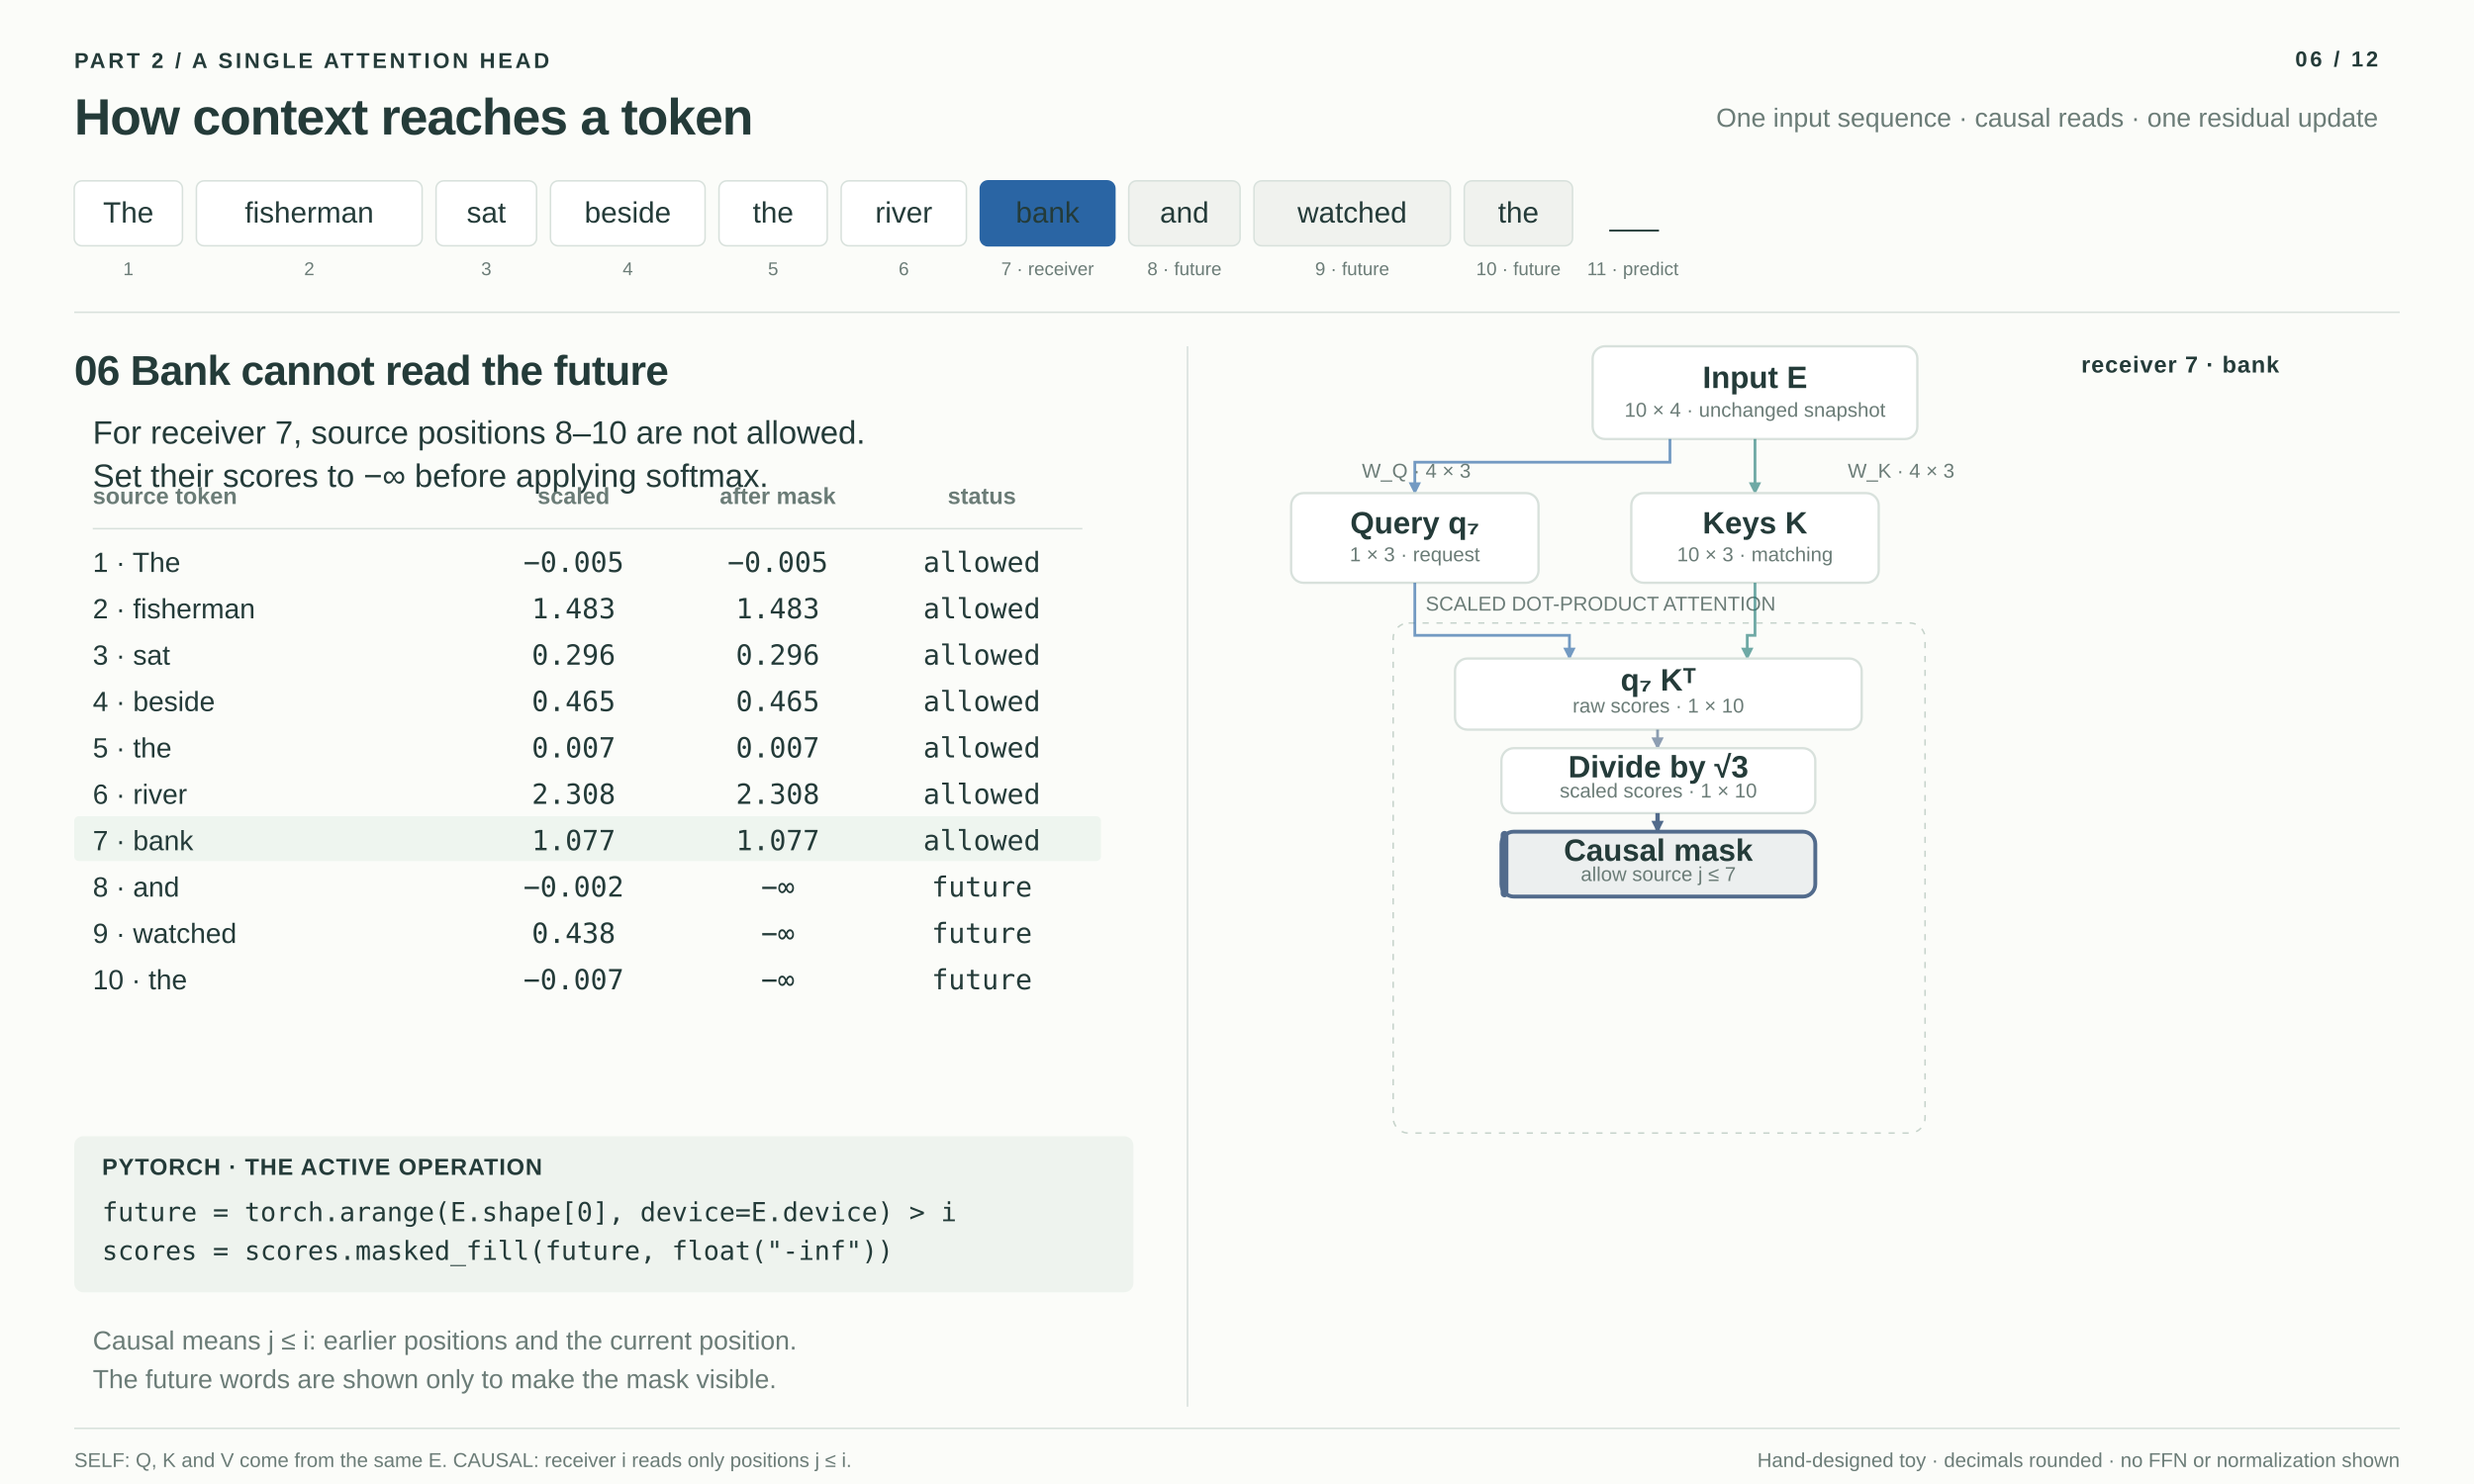
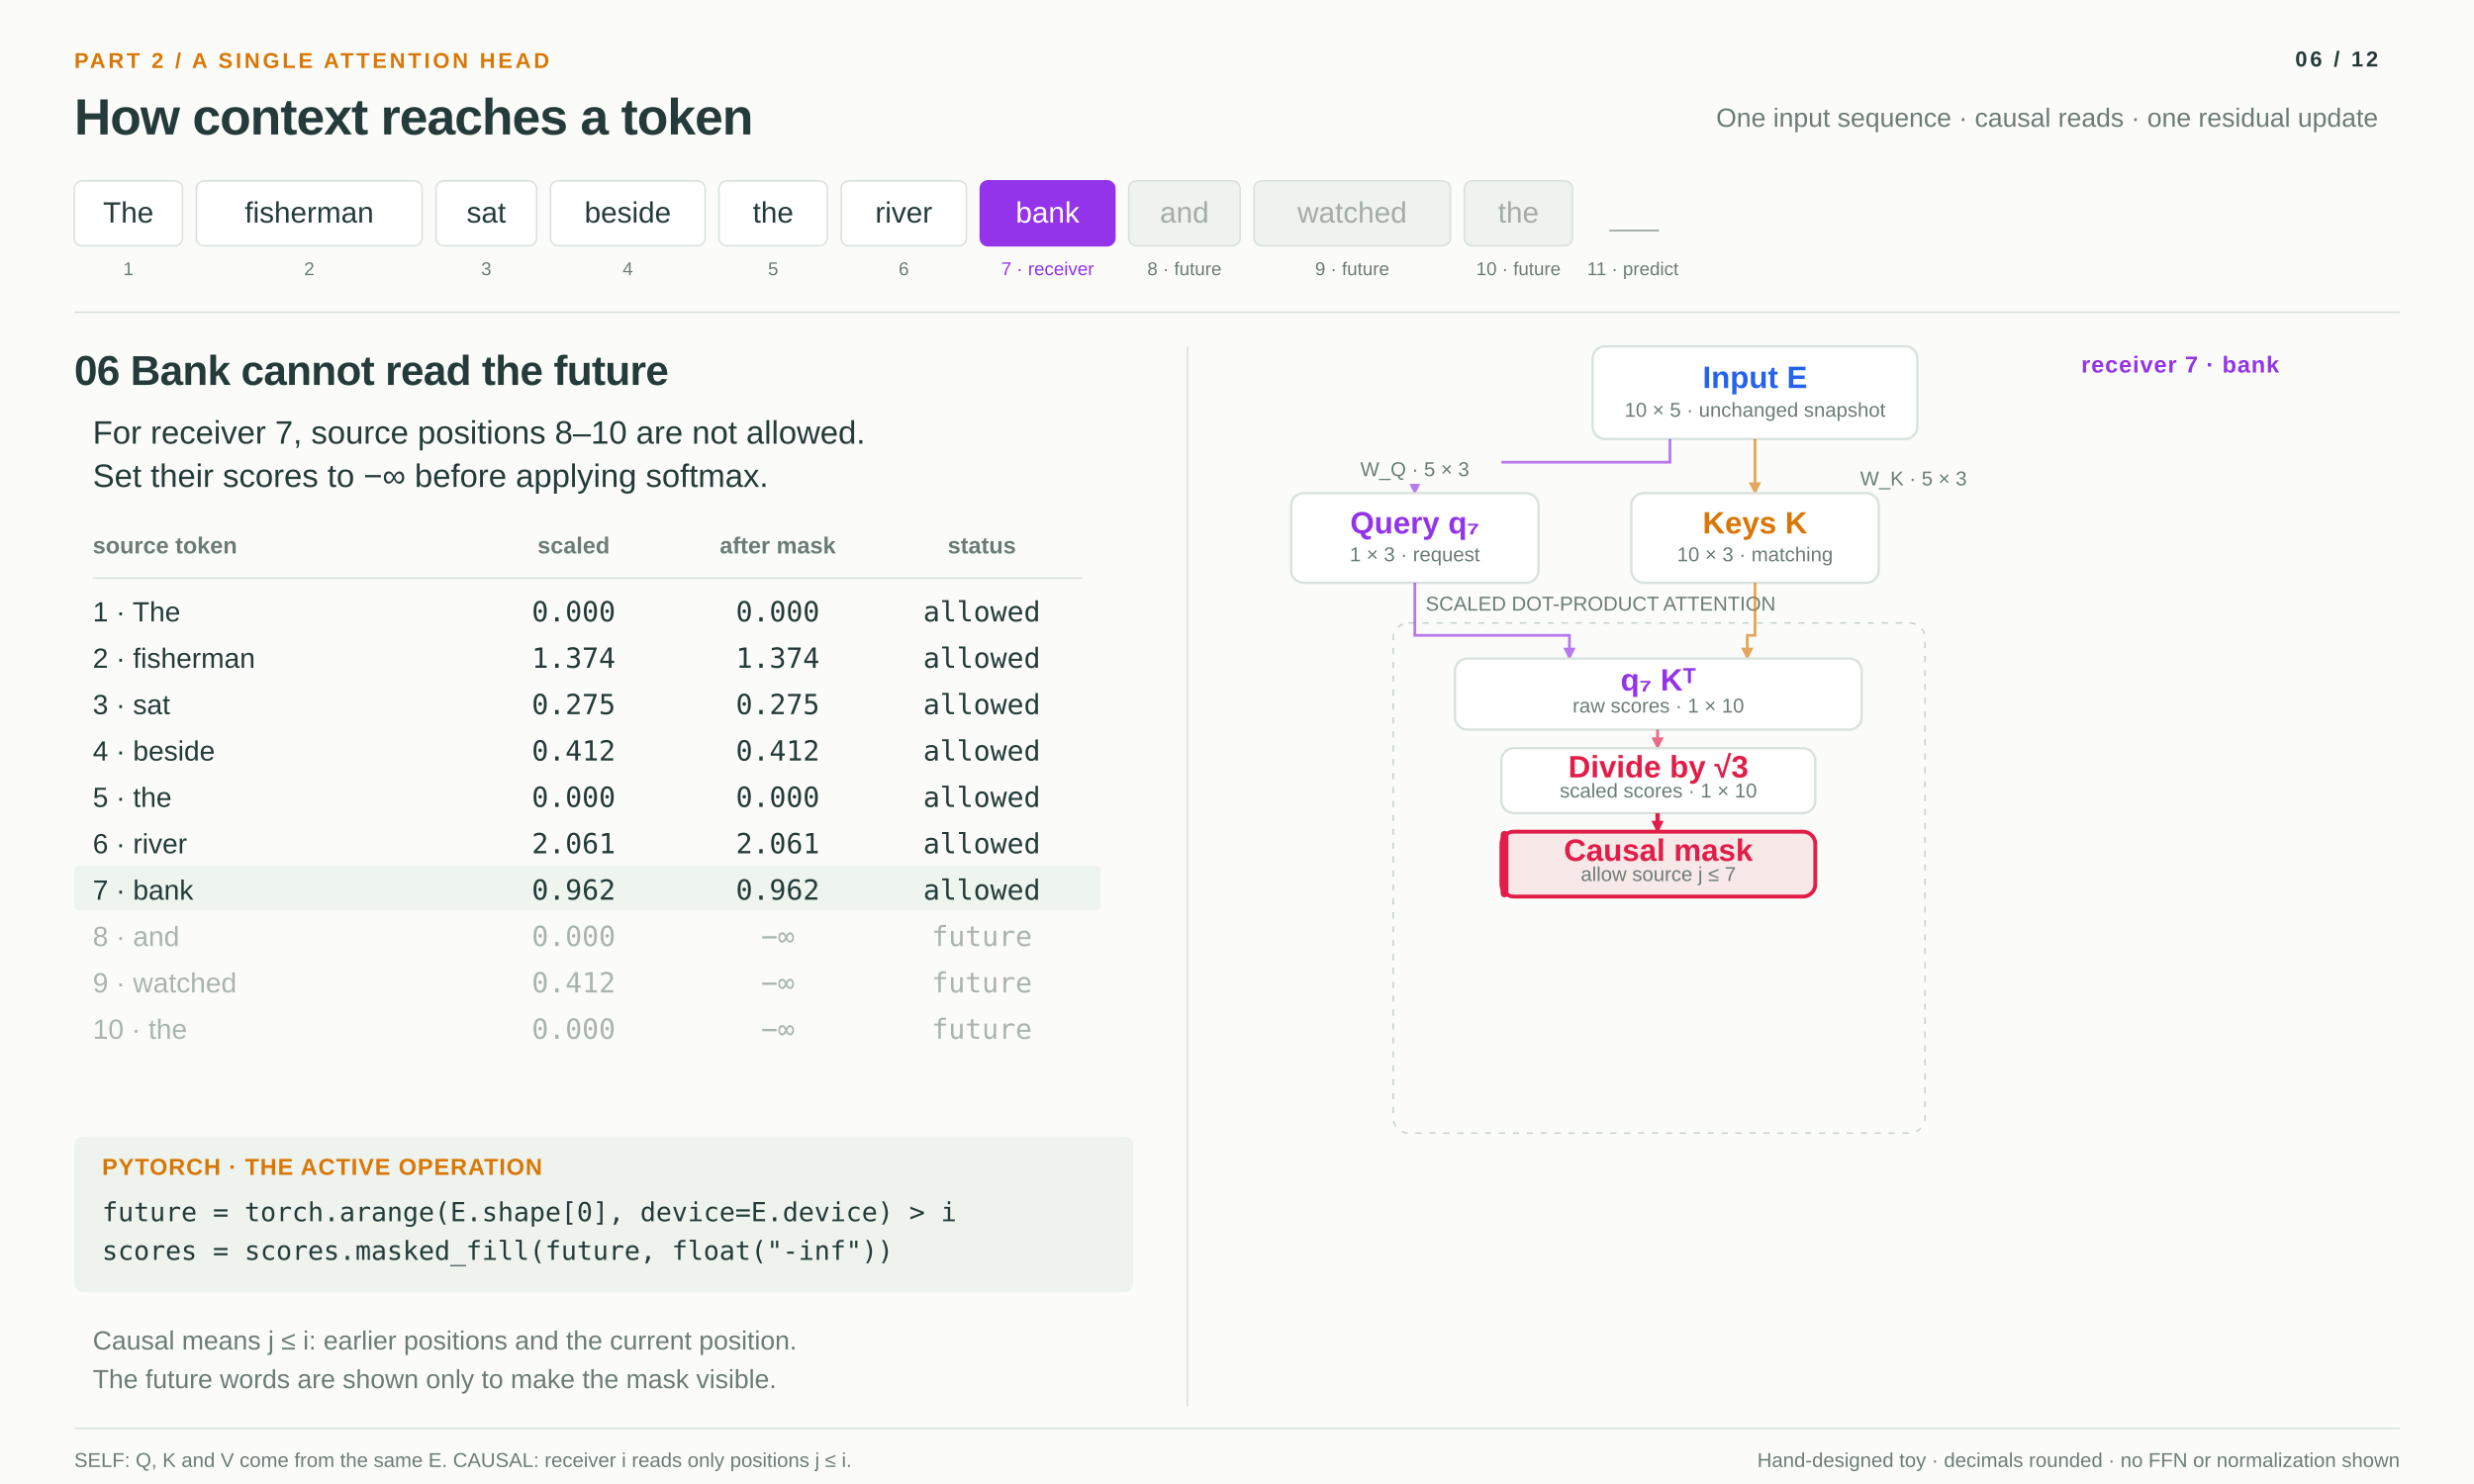
- <svg xmlns="http://www.w3.org/2000/svg" width="1600" height="960" viewBox="0 0 1600 960" role="img" aria-labelledby="stage-5-title stage-5-desc">
+ <svg xmlns="http://www.w3.org/2000/svg" id="stage-5-svg" width="1600" height="960" viewBox="0 0 1600 960" role="img" aria-labelledby="stage-5-title stage-5-desc">
  <defs>
    <marker id="stage-5-q" markerWidth="8" markerHeight="8" refX="7" refY="4" orient="auto" markerUnits="userSpaceOnUse">
-       <path d="M0 0 L8 4 L0 8 Z" fill="#2a65a4" />
+       <path d="M0 0 L8 4 L0 8 Z" fill="#9333ea" />
    </marker>
    <marker id="stage-5-k" markerWidth="8" markerHeight="8" refX="7" refY="4" orient="auto" markerUnits="userSpaceOnUse">
-       <path d="M0 0 L8 4 L0 8 Z" fill="#247c78" />
+       <path d="M0 0 L8 4 L0 8 Z" fill="#d97706" />
    </marker>
    <marker id="stage-5-v" markerWidth="8" markerHeight="8" refX="7" refY="4" orient="auto" markerUnits="userSpaceOnUse">
-       <path d="M0 0 L8 4 L0 8 Z" fill="#ae6825" />
+       <path d="M0 0 L8 4 L0 8 Z" fill="#0d9488" />
    </marker>
    <marker id="stage-5-a" markerWidth="8" markerHeight="8" refX="7" refY="4" orient="auto" markerUnits="userSpaceOnUse">
-       <path d="M0 0 L8 4 L0 8 Z" fill="#526b8c" />
+       <path d="M0 0 L8 4 L0 8 Z" fill="#e11d48" />
    </marker>
    <marker id="stage-5-m" markerWidth="8" markerHeight="8" refX="7" refY="4" orient="auto" markerUnits="userSpaceOnUse">
-       <path d="M0 0 L8 4 L0 8 Z" fill="#a36b2b" />
+       <path d="M0 0 L8 4 L0 8 Z" fill="#0d9488" />
    </marker>
    <marker id="stage-5-d" markerWidth="8" markerHeight="8" refX="7" refY="4" orient="auto" markerUnits="userSpaceOnUse">
-       <path d="M0 0 L8 4 L0 8 Z" fill="#357957" />
+       <path d="M0 0 L8 4 L0 8 Z" fill="#16a34a" />
    </marker>
    <marker id="stage-5-e" markerWidth="8" markerHeight="8" refX="7" refY="4" orient="auto" markerUnits="userSpaceOnUse">
-       <path d="M0 0 L8 4 L0 8 Z" fill="#485f59" />
+       <path d="M0 0 L8 4 L0 8 Z" fill="#2563eb" />
    </marker>
  </defs>
-   <style>text{font-family:'Avenir Next','Segoe UI',Arial,sans-serif;fill:#243b39}.eyebrow{font-size:14px;font-weight:700;letter-spacing:1.8px}.heading{font-size:33px;font-weight:600;letter-spacing:-.6px}.stage-title{font-size:27px;font-weight:600;letter-spacing:-.4px}.body{font-size:21px}.detail{font-size:17px;fill:#6b7c77}.axis{font-size:16px;fill:#6b7c77}.smallcap{font-size:15px;font-weight:700;letter-spacing:.6px}.formula{font-family:'STIX Two Text',Georgia,serif;font-size:26px}.number{font-family:'SFMono-Regular',Consolas,monospace;font-size:24px}.table-number{font-family:'SFMono-Regular',Consolas,monospace;font-size:18px}.table-label{font-size:18px}.table-head{font-size:15px;font-weight:600;fill:#6b7c77}.node-title{font-size:20px;font-weight:600}.node-caption{font-size:13px;fill:#6b7c77}.code{font-family:'SFMono-Regular',Consolas,monospace;font-size:17px}.token{font-size:19px}.position{font-size:12px;fill:#6b7c77}.tiny{font-size:13px;fill:#6b7c77}</style>
+   <style>#stage-5-svg text{font-family:'Avenir Next','Segoe UI',Arial,sans-serif;fill:#243b39}#stage-5-svg .eyebrow{font-size:14px;font-weight:700;letter-spacing:1.8px}#stage-5-svg .heading{font-size:33px;font-weight:600;letter-spacing:-.6px}#stage-5-svg .stage-title{font-size:27px;font-weight:600;letter-spacing:-.4px}#stage-5-svg .body{font-size:21px}#stage-5-svg .detail{font-size:17px;fill:#6b7c77}#stage-5-svg .axis{font-size:16px;fill:#6b7c77}#stage-5-svg .smallcap{font-size:15px;font-weight:700;letter-spacing:.6px}#stage-5-svg .formula{font-family:'STIX Two Text',Georgia,serif;font-size:26px}#stage-5-svg .number{font-family:'SFMono-Regular',Consolas,monospace;font-size:24px}#stage-5-svg .table-number{font-family:'SFMono-Regular',Consolas,monospace;font-size:18px}#stage-5-svg .table-label{font-size:18px}#stage-5-svg .table-head{font-size:15px;font-weight:600;fill:#6b7c77}#stage-5-svg .node-title{font-size:20px;font-weight:600}#stage-5-svg .node-caption{font-size:13px;fill:#6b7c77}#stage-5-svg .code{font-family:'SFMono-Regular',Consolas,monospace;font-size:17px}#stage-5-svg .token{font-size:19px}#stage-5-svg .position{font-size:12px;fill:#6b7c77}#stage-5-svg .tiny{font-size:13px;fill:#6b7c77}</style>
  <rect x="0" y="0" width="1600" height="960" rx="0" fill="#fbfcf9" stroke="none" />
-   <text x="48" y="44" class="eyebrow" fill="#247c78">PART 2 / A SINGLE ATTENTION HEAD</text>
+   <text x="48" y="44" class="eyebrow" style="fill:#d97706">PART 2 / A SINGLE ATTENTION HEAD</text>
  <text x="48" y="87" class="heading">How context reaches a token</text>
  <text x="1538" y="43" class="eyebrow" text-anchor="end">06 / 12</text>
  <text x="1538" y="82" class="detail" text-anchor="end">One input sequence · causal reads · one residual update</text>
  <rect x="48" y="117" width="70" height="42" rx="5" fill="white" stroke="#d8e1dc" />
-   <text x="83" y="144" class="token" text-anchor="middle" fill="#243b39">The</text>
+   <text x="83" y="144" class="token" text-anchor="middle" style="fill:#243b39">The</text>
  <text x="83" y="178" class="position" text-anchor="middle">1</text>
  <rect x="127" y="117" width="146" height="42" rx="5" fill="white" stroke="#d8e1dc" />
-   <text x="200" y="144" class="token" text-anchor="middle" fill="#243b39">fisherman</text>
+   <text x="200" y="144" class="token" text-anchor="middle" style="fill:#243b39">fisherman</text>
  <text x="200" y="178" class="position" text-anchor="middle">2</text>
  <rect x="282" y="117" width="65" height="42" rx="5" fill="white" stroke="#d8e1dc" />
-   <text x="314.5" y="144" class="token" text-anchor="middle" fill="#243b39">sat</text>
+   <text x="314.5" y="144" class="token" text-anchor="middle" style="fill:#243b39">sat</text>
  <text x="314.5" y="178" class="position" text-anchor="middle">3</text>
  <rect x="356" y="117" width="100" height="42" rx="5" fill="white" stroke="#d8e1dc" />
-   <text x="406" y="144" class="token" text-anchor="middle" fill="#243b39">beside</text>
+   <text x="406" y="144" class="token" text-anchor="middle" style="fill:#243b39">beside</text>
  <text x="406" y="178" class="position" text-anchor="middle">4</text>
  <rect x="465" y="117" width="70" height="42" rx="5" fill="white" stroke="#d8e1dc" />
-   <text x="500" y="144" class="token" text-anchor="middle" fill="#243b39">the</text>
+   <text x="500" y="144" class="token" text-anchor="middle" style="fill:#243b39">the</text>
  <text x="500" y="178" class="position" text-anchor="middle">5</text>
  <rect x="544" y="117" width="81" height="42" rx="5" fill="white" stroke="#d8e1dc" />
-   <text x="584.5" y="144" class="token" text-anchor="middle" fill="#243b39">river</text>
+   <text x="584.5" y="144" class="token" text-anchor="middle" style="fill:#243b39">river</text>
  <text x="584.5" y="178" class="position" text-anchor="middle">6</text>
-   <rect x="634" y="117" width="87" height="42" rx="5" fill="#2a65a4" stroke="#2a65a4" />
-   <text x="677.5" y="144" class="token" text-anchor="middle" fill="white">bank</text>
-   <text x="677.5" y="178" class="position" text-anchor="middle" fill="#2a65a4">7 · receiver</text>
+   <rect x="634" y="117" width="87" height="42" rx="5" fill="#9333ea" stroke="#9333ea" />
+   <text x="677.5" y="144" class="token" text-anchor="middle" style="fill:white">bank</text>
+   <text x="677.5" y="178" class="position" text-anchor="middle" style="fill:#9333ea">7 · receiver</text>
  <rect x="730" y="117" width="72" height="42" rx="5" fill="#f0f2ee" stroke="#d8e1dc" />
-   <text x="766" y="144" class="token" text-anchor="middle" fill="#a2ada6">and</text>
+   <text x="766" y="144" class="token" text-anchor="middle" style="fill:#a2ada6">and</text>
  <text x="766" y="178" class="position" text-anchor="middle">8 · future</text>
  <rect x="811" y="117" width="127" height="42" rx="5" fill="#f0f2ee" stroke="#d8e1dc" />
-   <text x="874.5" y="144" class="token" text-anchor="middle" fill="#a2ada6">watched</text>
+   <text x="874.5" y="144" class="token" text-anchor="middle" style="fill:#a2ada6">watched</text>
  <text x="874.5" y="178" class="position" text-anchor="middle">9 · future</text>
  <rect x="947" y="117" width="70" height="42" rx="5" fill="#f0f2ee" stroke="#d8e1dc" />
-   <text x="982" y="144" class="token" text-anchor="middle" fill="#a2ada6">the</text>
+   <text x="982" y="144" class="token" text-anchor="middle" style="fill:#a2ada6">the</text>
  <text x="982" y="178" class="position" text-anchor="middle">10 · future</text>
-   <text x="1041" y="146" class="token" fill="#a2ada6">___</text>
+   <text x="1041" y="146" class="token" style="fill:#a2ada6">___</text>
  <text x="1056" y="178" class="position" text-anchor="middle">11 · predict</text>
  <line x1="48" y1="202" x2="1552" y2="202" stroke="#d8e1dc" />
  <text x="48" y="249" class="stage-title">06   Bank cannot read the future</text>
  <text x="60" y="287" class="body">For receiver 7, source positions 8–10 are not allowed.</text>
  <text x="60" y="315" class="body">Set their scores to −∞ before applying softmax.</text>
-   <text x="60" y="326" class="table-head">source token</text>
-   <text x="371" y="326" class="table-head" text-anchor="middle">scaled</text>
-   <text x="503" y="326" class="table-head" text-anchor="middle">after mask</text>
-   <text x="635" y="326" class="table-head" text-anchor="middle">status</text>
-   <line x1="60" y1="342" x2="700" y2="342" stroke="#d8e1dc" />
-   <text x="60" y="370" class="table-label" fill="#243b39">1 · The</text>
-   <text x="371" y="370" class="table-number" text-anchor="middle" fill="#243b39">−0.005</text>
-   <text x="503" y="370" class="table-number" text-anchor="middle" fill="#243b39">−0.005</text>
-   <text x="635" y="370" class="table-number" text-anchor="middle" fill="#243b39">allowed</text>
-   <text x="60" y="400" class="table-label" fill="#243b39">2 · fisherman</text>
-   <text x="371" y="400" class="table-number" text-anchor="middle" fill="#243b39">1.483</text>
-   <text x="503" y="400" class="table-number" text-anchor="middle" fill="#243b39">1.483</text>
-   <text x="635" y="400" class="table-number" text-anchor="middle" fill="#243b39">allowed</text>
-   <text x="60" y="430" class="table-label" fill="#243b39">3 · sat</text>
-   <text x="371" y="430" class="table-number" text-anchor="middle" fill="#243b39">0.296</text>
-   <text x="503" y="430" class="table-number" text-anchor="middle" fill="#243b39">0.296</text>
-   <text x="635" y="430" class="table-number" text-anchor="middle" fill="#243b39">allowed</text>
-   <text x="60" y="460" class="table-label" fill="#243b39">4 · beside</text>
-   <text x="371" y="460" class="table-number" text-anchor="middle" fill="#243b39">0.465</text>
-   <text x="503" y="460" class="table-number" text-anchor="middle" fill="#243b39">0.465</text>
-   <text x="635" y="460" class="table-number" text-anchor="middle" fill="#243b39">allowed</text>
-   <text x="60" y="490" class="table-label" fill="#243b39">5 · the</text>
-   <text x="371" y="490" class="table-number" text-anchor="middle" fill="#243b39">0.007</text>
-   <text x="503" y="490" class="table-number" text-anchor="middle" fill="#243b39">0.007</text>
-   <text x="635" y="490" class="table-number" text-anchor="middle" fill="#243b39">allowed</text>
-   <text x="60" y="520" class="table-label" fill="#243b39">6 · river</text>
-   <text x="371" y="520" class="table-number" text-anchor="middle" fill="#243b39">2.308</text>
-   <text x="503" y="520" class="table-number" text-anchor="middle" fill="#243b39">2.308</text>
-   <text x="635" y="520" class="table-number" text-anchor="middle" fill="#243b39">allowed</text>
-   <rect x="48" y="528" width="664" height="29" rx="3" fill="#eef5ef" stroke="none" />
-   <text x="60" y="550" class="table-label" fill="#243b39">7 · bank</text>
-   <text x="371" y="550" class="table-number" text-anchor="middle" fill="#243b39">1.077</text>
-   <text x="503" y="550" class="table-number" text-anchor="middle" fill="#243b39">1.077</text>
-   <text x="635" y="550" class="table-number" text-anchor="middle" fill="#243b39">allowed</text>
-   <text x="60" y="580" class="table-label" fill="#a9b4af">8 · and</text>
-   <text x="371" y="580" class="table-number" text-anchor="middle" fill="#a9b4af">−0.002</text>
-   <text x="503" y="580" class="table-number" text-anchor="middle" fill="#a9b4af">−∞</text>
-   <text x="635" y="580" class="table-number" text-anchor="middle" fill="#a9b4af">future</text>
-   <text x="60" y="610" class="table-label" fill="#a9b4af">9 · watched</text>
-   <text x="371" y="610" class="table-number" text-anchor="middle" fill="#a9b4af">0.438</text>
-   <text x="503" y="610" class="table-number" text-anchor="middle" fill="#a9b4af">−∞</text>
-   <text x="635" y="610" class="table-number" text-anchor="middle" fill="#a9b4af">future</text>
-   <text x="60" y="640" class="table-label" fill="#a9b4af">10 · the</text>
-   <text x="371" y="640" class="table-number" text-anchor="middle" fill="#a9b4af">−0.007</text>
-   <text x="503" y="640" class="table-number" text-anchor="middle" fill="#a9b4af">−∞</text>
-   <text x="635" y="640" class="table-number" text-anchor="middle" fill="#a9b4af">future</text>
+   <text x="60" y="358" class="table-head">source token</text>
+   <text x="371" y="358" class="table-head" text-anchor="middle">scaled</text>
+   <text x="503" y="358" class="table-head" text-anchor="middle">after mask</text>
+   <text x="635" y="358" class="table-head" text-anchor="middle">status</text>
+   <line x1="60" y1="374" x2="700" y2="374" stroke="#d8e1dc" />
+   <text x="60" y="402" class="table-label" style="fill:#243b39">1 · The</text>
+   <text x="371" y="402" class="table-number" text-anchor="middle" style="fill:#243b39">0.000</text>
+   <text x="503" y="402" class="table-number" text-anchor="middle" style="fill:#243b39">0.000</text>
+   <text x="635" y="402" class="table-number" text-anchor="middle" style="fill:#243b39">allowed</text>
+   <text x="60" y="432" class="table-label" style="fill:#243b39">2 · fisherman</text>
+   <text x="371" y="432" class="table-number" text-anchor="middle" style="fill:#243b39">1.374</text>
+   <text x="503" y="432" class="table-number" text-anchor="middle" style="fill:#243b39">1.374</text>
+   <text x="635" y="432" class="table-number" text-anchor="middle" style="fill:#243b39">allowed</text>
+   <text x="60" y="462" class="table-label" style="fill:#243b39">3 · sat</text>
+   <text x="371" y="462" class="table-number" text-anchor="middle" style="fill:#243b39">0.275</text>
+   <text x="503" y="462" class="table-number" text-anchor="middle" style="fill:#243b39">0.275</text>
+   <text x="635" y="462" class="table-number" text-anchor="middle" style="fill:#243b39">allowed</text>
+   <text x="60" y="492" class="table-label" style="fill:#243b39">4 · beside</text>
+   <text x="371" y="492" class="table-number" text-anchor="middle" style="fill:#243b39">0.412</text>
+   <text x="503" y="492" class="table-number" text-anchor="middle" style="fill:#243b39">0.412</text>
+   <text x="635" y="492" class="table-number" text-anchor="middle" style="fill:#243b39">allowed</text>
+   <text x="60" y="522" class="table-label" style="fill:#243b39">5 · the</text>
+   <text x="371" y="522" class="table-number" text-anchor="middle" style="fill:#243b39">0.000</text>
+   <text x="503" y="522" class="table-number" text-anchor="middle" style="fill:#243b39">0.000</text>
+   <text x="635" y="522" class="table-number" text-anchor="middle" style="fill:#243b39">allowed</text>
+   <text x="60" y="552" class="table-label" style="fill:#243b39">6 · river</text>
+   <text x="371" y="552" class="table-number" text-anchor="middle" style="fill:#243b39">2.061</text>
+   <text x="503" y="552" class="table-number" text-anchor="middle" style="fill:#243b39">2.061</text>
+   <text x="635" y="552" class="table-number" text-anchor="middle" style="fill:#243b39">allowed</text>
+   <rect x="48" y="560" width="664" height="29" rx="3" fill="#eef5ef" stroke="none" />
+   <text x="60" y="582" class="table-label" style="fill:#243b39">7 · bank</text>
+   <text x="371" y="582" class="table-number" text-anchor="middle" style="fill:#243b39">0.962</text>
+   <text x="503" y="582" class="table-number" text-anchor="middle" style="fill:#243b39">0.962</text>
+   <text x="635" y="582" class="table-number" text-anchor="middle" style="fill:#243b39">allowed</text>
+   <text x="60" y="612" class="table-label" style="fill:#a9b4af">8 · and</text>
+   <text x="371" y="612" class="table-number" text-anchor="middle" style="fill:#a9b4af">0.000</text>
+   <text x="503" y="612" class="table-number" text-anchor="middle" style="fill:#a9b4af">−∞</text>
+   <text x="635" y="612" class="table-number" text-anchor="middle" style="fill:#a9b4af">future</text>
+   <text x="60" y="642" class="table-label" style="fill:#a9b4af">9 · watched</text>
+   <text x="371" y="642" class="table-number" text-anchor="middle" style="fill:#a9b4af">0.412</text>
+   <text x="503" y="642" class="table-number" text-anchor="middle" style="fill:#a9b4af">−∞</text>
+   <text x="635" y="642" class="table-number" text-anchor="middle" style="fill:#a9b4af">future</text>
+   <text x="60" y="672" class="table-label" style="fill:#a9b4af">10 · the</text>
+   <text x="371" y="672" class="table-number" text-anchor="middle" style="fill:#a9b4af">0.000</text>
+   <text x="503" y="672" class="table-number" text-anchor="middle" style="fill:#a9b4af">−∞</text>
+   <text x="635" y="672" class="table-number" text-anchor="middle" style="fill:#a9b4af">future</text>
  <rect x="48" y="735" width="685" height="101" rx="6" fill="#eef3ee" stroke="none" />
-   <text x="66" y="760" class="smallcap" fill="#247c78">PYTORCH · THE ACTIVE OPERATION</text>
+   <text x="66" y="760" class="smallcap" style="fill:#d97706">PYTORCH · THE ACTIVE OPERATION</text>
  <text x="66" y="790" class="code">future = torch.arange(E.shape[0], device=E.device) &gt; i</text>
  <text x="66" y="815" class="code">scores = scores.masked_fill(future, float("-inf"))</text>
  <text x="60" y="873" class="detail">Causal means j ≤ i: earlier positions and the current position.</text>
  <text x="60" y="898" class="detail">The future words are shown only to make the mask visible.</text>
  <line x1="768" y1="224" x2="768" y2="910" stroke="#d8e1dc" />
  <g class="node" data-node="input">
    <rect x="1030" y="224" width="210" height="60" rx="8" fill="#ffffff" stroke="#d8e1dc" stroke-width="1.5" />
-     <text x="1135" y="251" class="node-title" text-anchor="middle" fill="#485f59">Input E</text>
-     <text x="1135" y="269.6" class="node-caption" text-anchor="middle">10 × 4 · unchanged snapshot</text>
+     <text x="1135" y="251" class="node-title" text-anchor="middle" style="fill:#2563eb">Input E</text>
+     <text x="1135" y="269.6" class="node-caption" text-anchor="middle">10 × 5 · unchanged snapshot</text>
  </g>
-   <text x="1474" y="241" class="smallcap" fill="#2a65a4" text-anchor="end">receiver 7 · bank</text>
-   <path d="M1080 284 V299 H915 V319" fill="none" stroke="#2a65a4" stroke-width="1.8" opacity="0.65" marker-end="url(#stage-5-q)" />
-   <path d="M1135 284 V319" fill="none" stroke="#247c78" stroke-width="1.8" opacity="0.65" marker-end="url(#stage-5-k)" />
-   <text x="916" y="309" class="tiny" text-anchor="middle">W_Q · 4 × 3</text>
-   <text x="1195" y="309" class="tiny">W_K · 4 × 3</text>
+   <text x="1474" y="241" class="smallcap" style="fill:#9333ea" text-anchor="end">receiver 7 · bank</text>
+   <path d="M1080 284 V299 H915 V319" fill="none" stroke="#9333ea" stroke-width="1.8" opacity="0.65" marker-end="url(#stage-5-q)" />
+   <path d="M1135 284 V319" fill="none" stroke="#d97706" stroke-width="1.8" opacity="0.65" marker-end="url(#stage-5-k)" />
+   <rect x="859" y="292" width="112" height="21" rx="0" fill="#fbfcf9" stroke="none" />
+   <text x="915" y="308" class="tiny" text-anchor="middle">W_Q · 5 × 3</text>
+   <text x="1203" y="314" class="tiny">W_K · 5 × 3</text>
  <g class="node" data-node="q">
    <rect x="835" y="319" width="160" height="58" rx="8" fill="#ffffff" stroke="#d8e1dc" stroke-width="1.5" />
-     <text x="915" y="345.1" class="node-title" text-anchor="middle" fill="#2a65a4">Query q₇</text>
+     <text x="915" y="345.1" class="node-title" text-anchor="middle" style="fill:#9333ea">Query q₇</text>
    <text x="915" y="363.08" class="node-caption" text-anchor="middle">1 × 3 · request</text>
  </g>
  <g class="node" data-node="k">
    <rect x="1055" y="319" width="160" height="58" rx="8" fill="#ffffff" stroke="#d8e1dc" stroke-width="1.5" />
-     <text x="1135" y="345.1" class="node-title" text-anchor="middle" fill="#247c78">Keys K</text>
+     <text x="1135" y="345.1" class="node-title" text-anchor="middle" style="fill:#d97706">Keys K</text>
    <text x="1135" y="363.08" class="node-caption" text-anchor="middle">10 × 3 · matching</text>
  </g>
  <rect x="901" y="403" width="344" height="330" rx="10" fill="none" stroke="#c6d3cb" stroke-dasharray="4 5" />
  <text x="922" y="395" class="tiny">SCALED DOT-PRODUCT ATTENTION</text>
-   <path d="M915 377 V411 H1015 V426" fill="none" stroke="#2a65a4" stroke-width="1.8" opacity="0.65" marker-end="url(#stage-5-q)" />
-   <path d="M1135 377 V411 H1130 V426" fill="none" stroke="#247c78" stroke-width="1.8" opacity="0.65" marker-end="url(#stage-5-k)" />
+   <path d="M915 377 V411 H1015 V426" fill="none" stroke="#9333ea" stroke-width="1.8" opacity="0.65" marker-end="url(#stage-5-q)" />
+   <path d="M1135 377 V411 H1130 V426" fill="none" stroke="#d97706" stroke-width="1.8" opacity="0.65" marker-end="url(#stage-5-k)" />
  <g class="node" data-node="score">
    <rect x="941" y="426" width="263" height="46" rx="8" fill="#ffffff" stroke="#d8e1dc" stroke-width="1.5" />
-     <text x="1072.5" y="446.7" class="node-title" text-anchor="middle" fill="#2a65a4">q₇ Kᵀ</text>
+     <text x="1072.5" y="446.7" class="node-title" text-anchor="middle" style="fill:#9333ea">q₇ Kᵀ</text>
    <text x="1072.5" y="460.96" class="node-caption" text-anchor="middle">raw scores · 1 × 10</text>
  </g>
-   <path d="M1072 472 V484" fill="none" stroke="#526b8c" stroke-width="1.8" opacity="0.65" marker-end="url(#stage-5-a)" />
+   <path d="M1072 472 V484" fill="none" stroke="#e11d48" stroke-width="1.8" opacity="0.65" marker-end="url(#stage-5-a)" />
  <g class="node" data-node="scale">
    <rect x="971" y="484" width="203" height="42" rx="8" fill="#ffffff" stroke="#d8e1dc" stroke-width="1.5" />
-     <text x="1072.5" y="502.9" class="node-title" text-anchor="middle" fill="#526b8c">Divide by √3</text>
+     <text x="1072.5" y="502.9" class="node-title" text-anchor="middle" style="fill:#e11d48">Divide by √3</text>
    <text x="1072.5" y="515.92" class="node-caption" text-anchor="middle">scaled scores · 1 × 10</text>
  </g>
-   <path d="M1072 526 V538" fill="none" stroke="#526b8c" stroke-width="2.8" opacity="1" marker-end="url(#stage-5-a)" />
+   <path d="M1072 526 V538" fill="none" stroke="#e11d48" stroke-width="2.8" opacity="1" marker-end="url(#stage-5-a)" />
  <g class="node" data-node="mask">
-     <rect x="971" y="538" width="203" height="42" rx="8" fill="#526b8c15" stroke="#526b8c" stroke-width="2.5" />
-     <rect x="971" y="538" width="4" height="42" rx="2" fill="#526b8c" stroke="#526b8c" />
-     <text x="1072.5" y="556.9" class="node-title" text-anchor="middle" fill="#526b8c">Causal mask</text>
+     <rect x="971" y="538" width="203" height="42" rx="8" fill="#e11d4815" stroke="#e11d48" stroke-width="2.5" />
+     <rect x="971" y="538" width="4" height="42" rx="2" fill="#e11d48" stroke="#e11d48" />
+     <text x="1072.5" y="556.9" class="node-title" text-anchor="middle" style="fill:#e11d48">Causal mask</text>
    <text x="1072.5" y="569.92" class="node-caption" text-anchor="middle">allow source j ≤ 7</text>
  </g>
  <line x1="48" y1="924" x2="1552" y2="924" stroke="#d8e1dc" />
  <text x="48" y="949" class="tiny">SELF: Q, K and V come from the same E.   CAUSAL: receiver i reads only positions j ≤ i.</text>
  <text x="1552" y="949" class="tiny" text-anchor="end">Hand-designed toy · decimals rounded · no FFN or normalization shown</text>
</svg>
